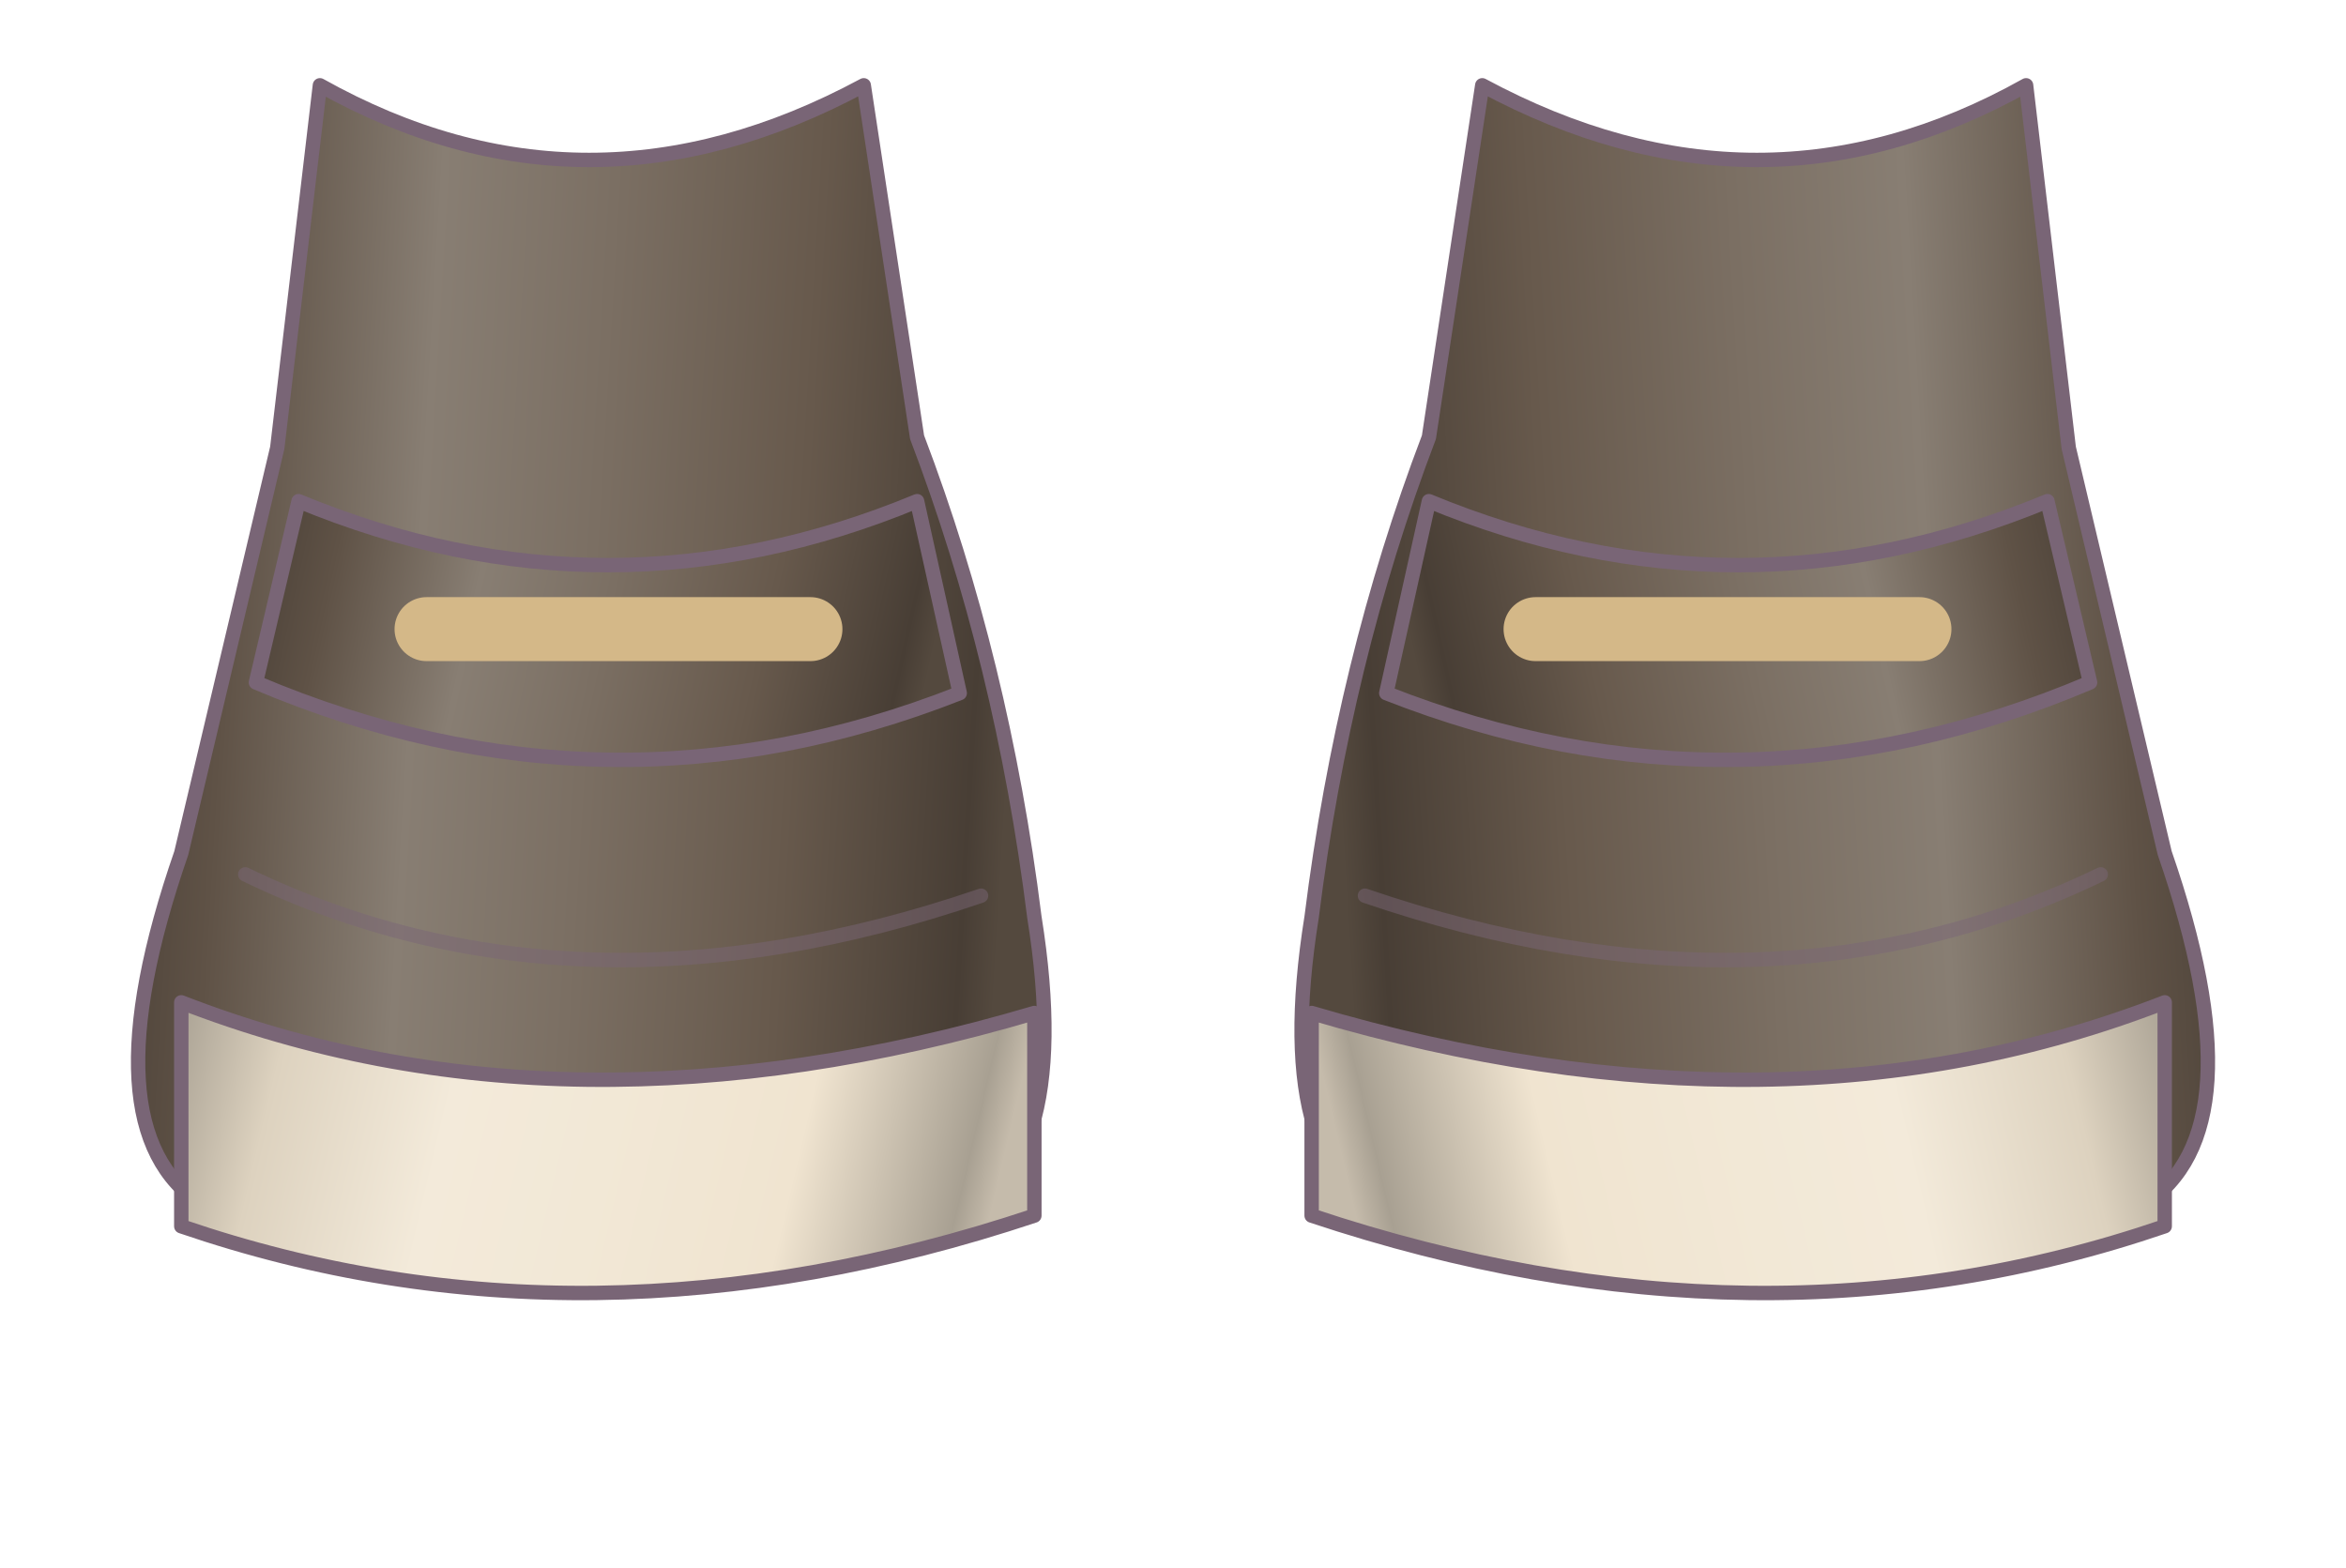
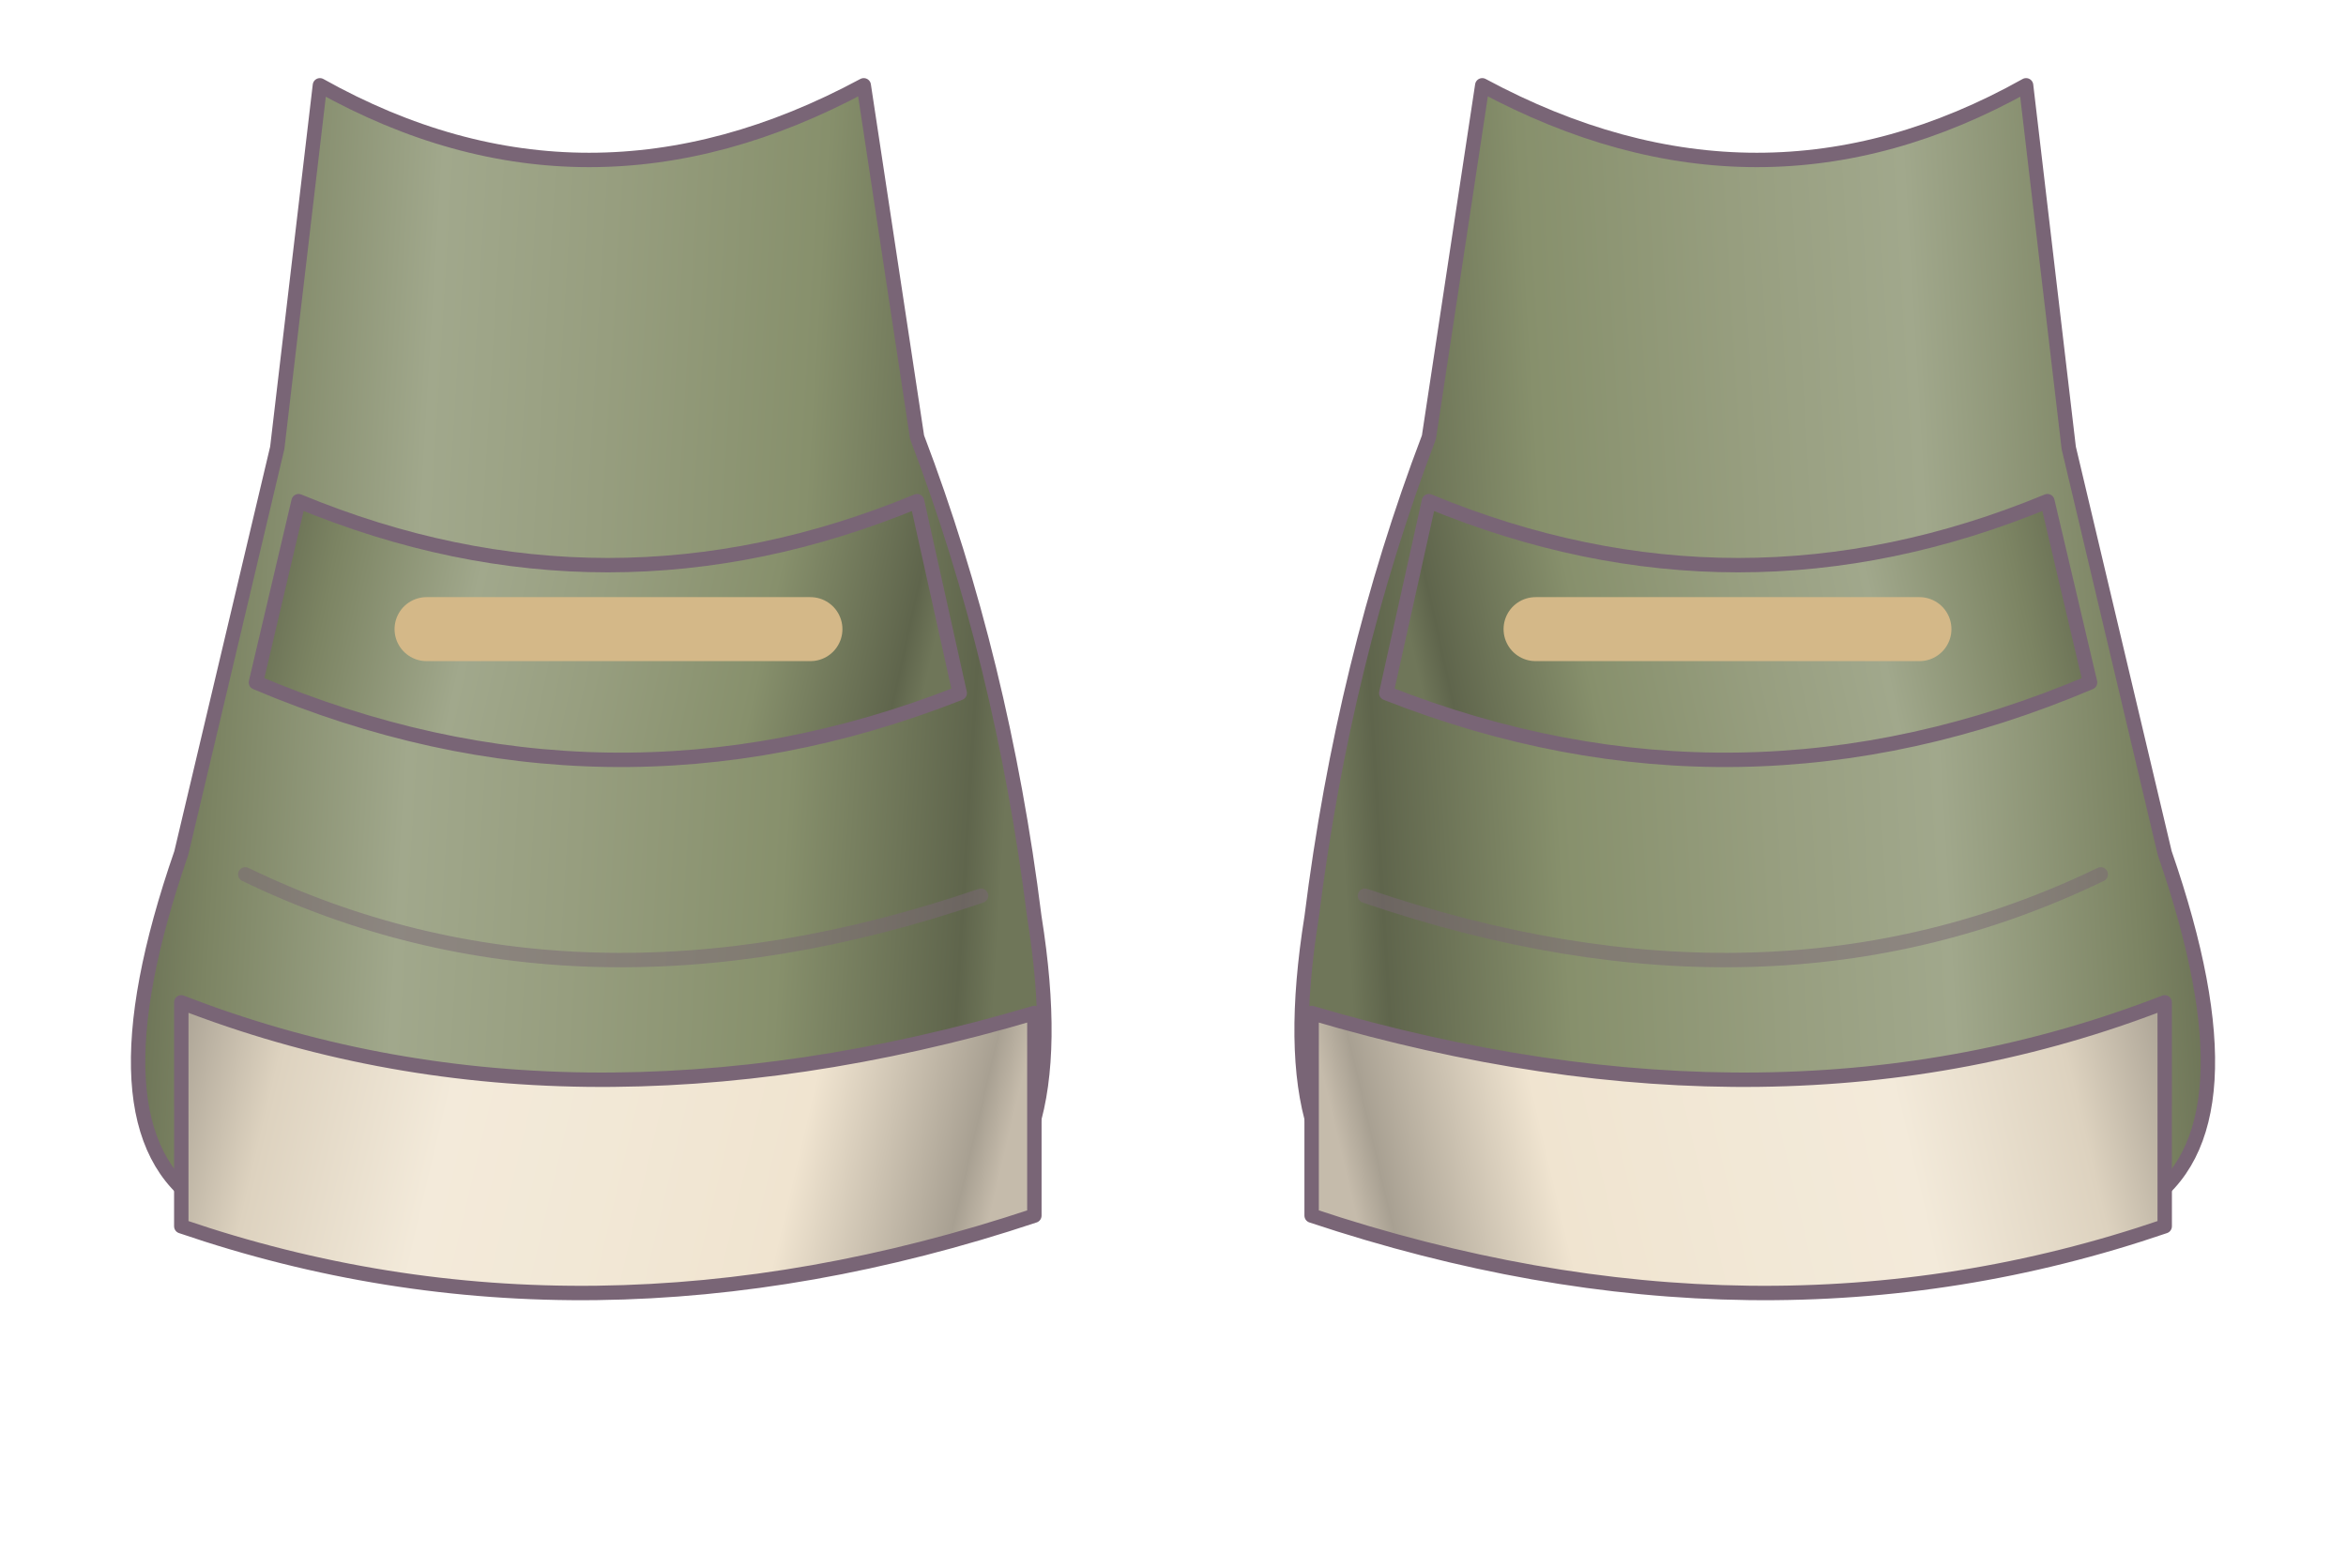
<svg xmlns="http://www.w3.org/2000/svg" width="220" height="147" viewBox="250 1133 220 147" fill="none">
  <defs>
-     <linearGradient id="mut63np-0" x1="0" y1="0" x2="1" y2=".08">
-       <stop stop-color="#493f36" />
-       <stop offset=".13" stop-color="#5f5246" />
-       <stop offset=".34" stop-color="#887e73" />
-       <stop offset=".53" stop-color="#7b6f63" />
-       <stop offset=".76" stop-color="#67594c" />
-       <stop offset=".96" stop-color="#483e35" />
-       <stop offset="1" stop-color="#54493e" />
+     <linearGradient id="m1k5y07t-0" x1="0" y1="0" x2="1" y2=".08">
+       <stop stop-color="#60664d" />
+       <stop offset=".13" stop-color="#7c8463" />
+       <stop offset=".34" stop-color="#a1a88c" />
+       <stop offset=".53" stop-color="#979e7f" />
+       <stop offset=".76" stop-color="#87906c" />
+       <stop offset=".96" stop-color="#5f654c" />
+       <stop offset="1" stop-color="#6f7659" />
    </linearGradient>
-     <linearGradient id="mut63np-1" x1="0" y1="0" x2="1" y2=".08">
+     <linearGradient id="m1k5y07t-1" x1="0" y1="0" x2="1" y2=".08">
      <stop stop-color="#aaa294" />
      <stop offset=".13" stop-color="#ddd2bf" />
      <stop offset=".34" stop-color="#f3eada" />
      <stop offset=".53" stop-color="#f2e8d6" />
      <stop offset=".76" stop-color="#f0e4d0" />
      <stop offset=".96" stop-color="#a8a092" />
      <stop offset="1" stop-color="#c5bbab" />
    </linearGradient>
  </defs>
  <g stroke="#796576" stroke-width="1.35" stroke-linecap="round" stroke-linejoin="round">
-     <path d="M280 1141 Q305 1155 331 1141 L336 1174 Q344 1195 347 1219 Q351 1244 338 1248 Q297 1259 269 1246 Q258 1239 267 1213 L276 1175Z" fill="url(#mut63np-0)" />
-     <path d="M267 1227 Q303 1241 347 1228 L347 1247 Q305 1261 267 1248Z" fill="url(#mut63np-1)" />
+     <path d="M280 1141 Q305 1155 331 1141 L336 1174 Q344 1195 347 1219 Q351 1244 338 1248 Q297 1259 269 1246 Q258 1239 267 1213 L276 1175Z" fill="url(#m1k5y07t-0)" />
+     <path d="M267 1227 Q303 1241 347 1228 L347 1247 Q305 1261 267 1248Z" fill="url(#m1k5y07t-1)" />
    <path d="M273 1215 Q304 1230 342 1217" stroke="#796576" opacity="0.5" />
-     <path d="M278 1180 Q307 1192 336 1180 L340 1198 Q307 1211 274 1197Z" fill="url(#mut63np-0)" />
+     <path d="M278 1180 Q307 1192 336 1180 L340 1198 Q307 1211 274 1197Z" fill="url(#m1k5y07t-0)" />
    <path d="M290 1192 L326 1192" fill="none" stroke="#d4b888" stroke-width="6" />
    <g transform="translate(720 0) scale(-1 1)">
-       <path d="M280 1141 Q305 1155 331 1141 L336 1174 Q344 1195 347 1219 Q351 1244 338 1248 Q297 1259 269 1246 Q258 1239 267 1213 L276 1175Z" fill="url(#mut63np-0)" />
-       <path d="M267 1227 Q303 1241 347 1228 L347 1247 Q305 1261 267 1248Z" fill="url(#mut63np-1)" />
+       <path d="M280 1141 Q305 1155 331 1141 L336 1174 Q344 1195 347 1219 Q351 1244 338 1248 Q297 1259 269 1246 Q258 1239 267 1213 L276 1175Z" fill="url(#m1k5y07t-0)" />
+       <path d="M267 1227 Q303 1241 347 1228 L347 1247 Q305 1261 267 1248Z" fill="url(#m1k5y07t-1)" />
      <path d="M273 1215 Q304 1230 342 1217" stroke="#796576" opacity="0.5" />
-       <path d="M278 1180 Q307 1192 336 1180 L340 1198 Q307 1211 274 1197Z" fill="url(#mut63np-0)" />
+       <path d="M278 1180 Q307 1192 336 1180 L340 1198 Q307 1211 274 1197Z" fill="url(#m1k5y07t-0)" />
      <path d="M290 1192 L326 1192" fill="none" stroke="#d4b888" stroke-width="6" />
    </g>
  </g>
</svg>
